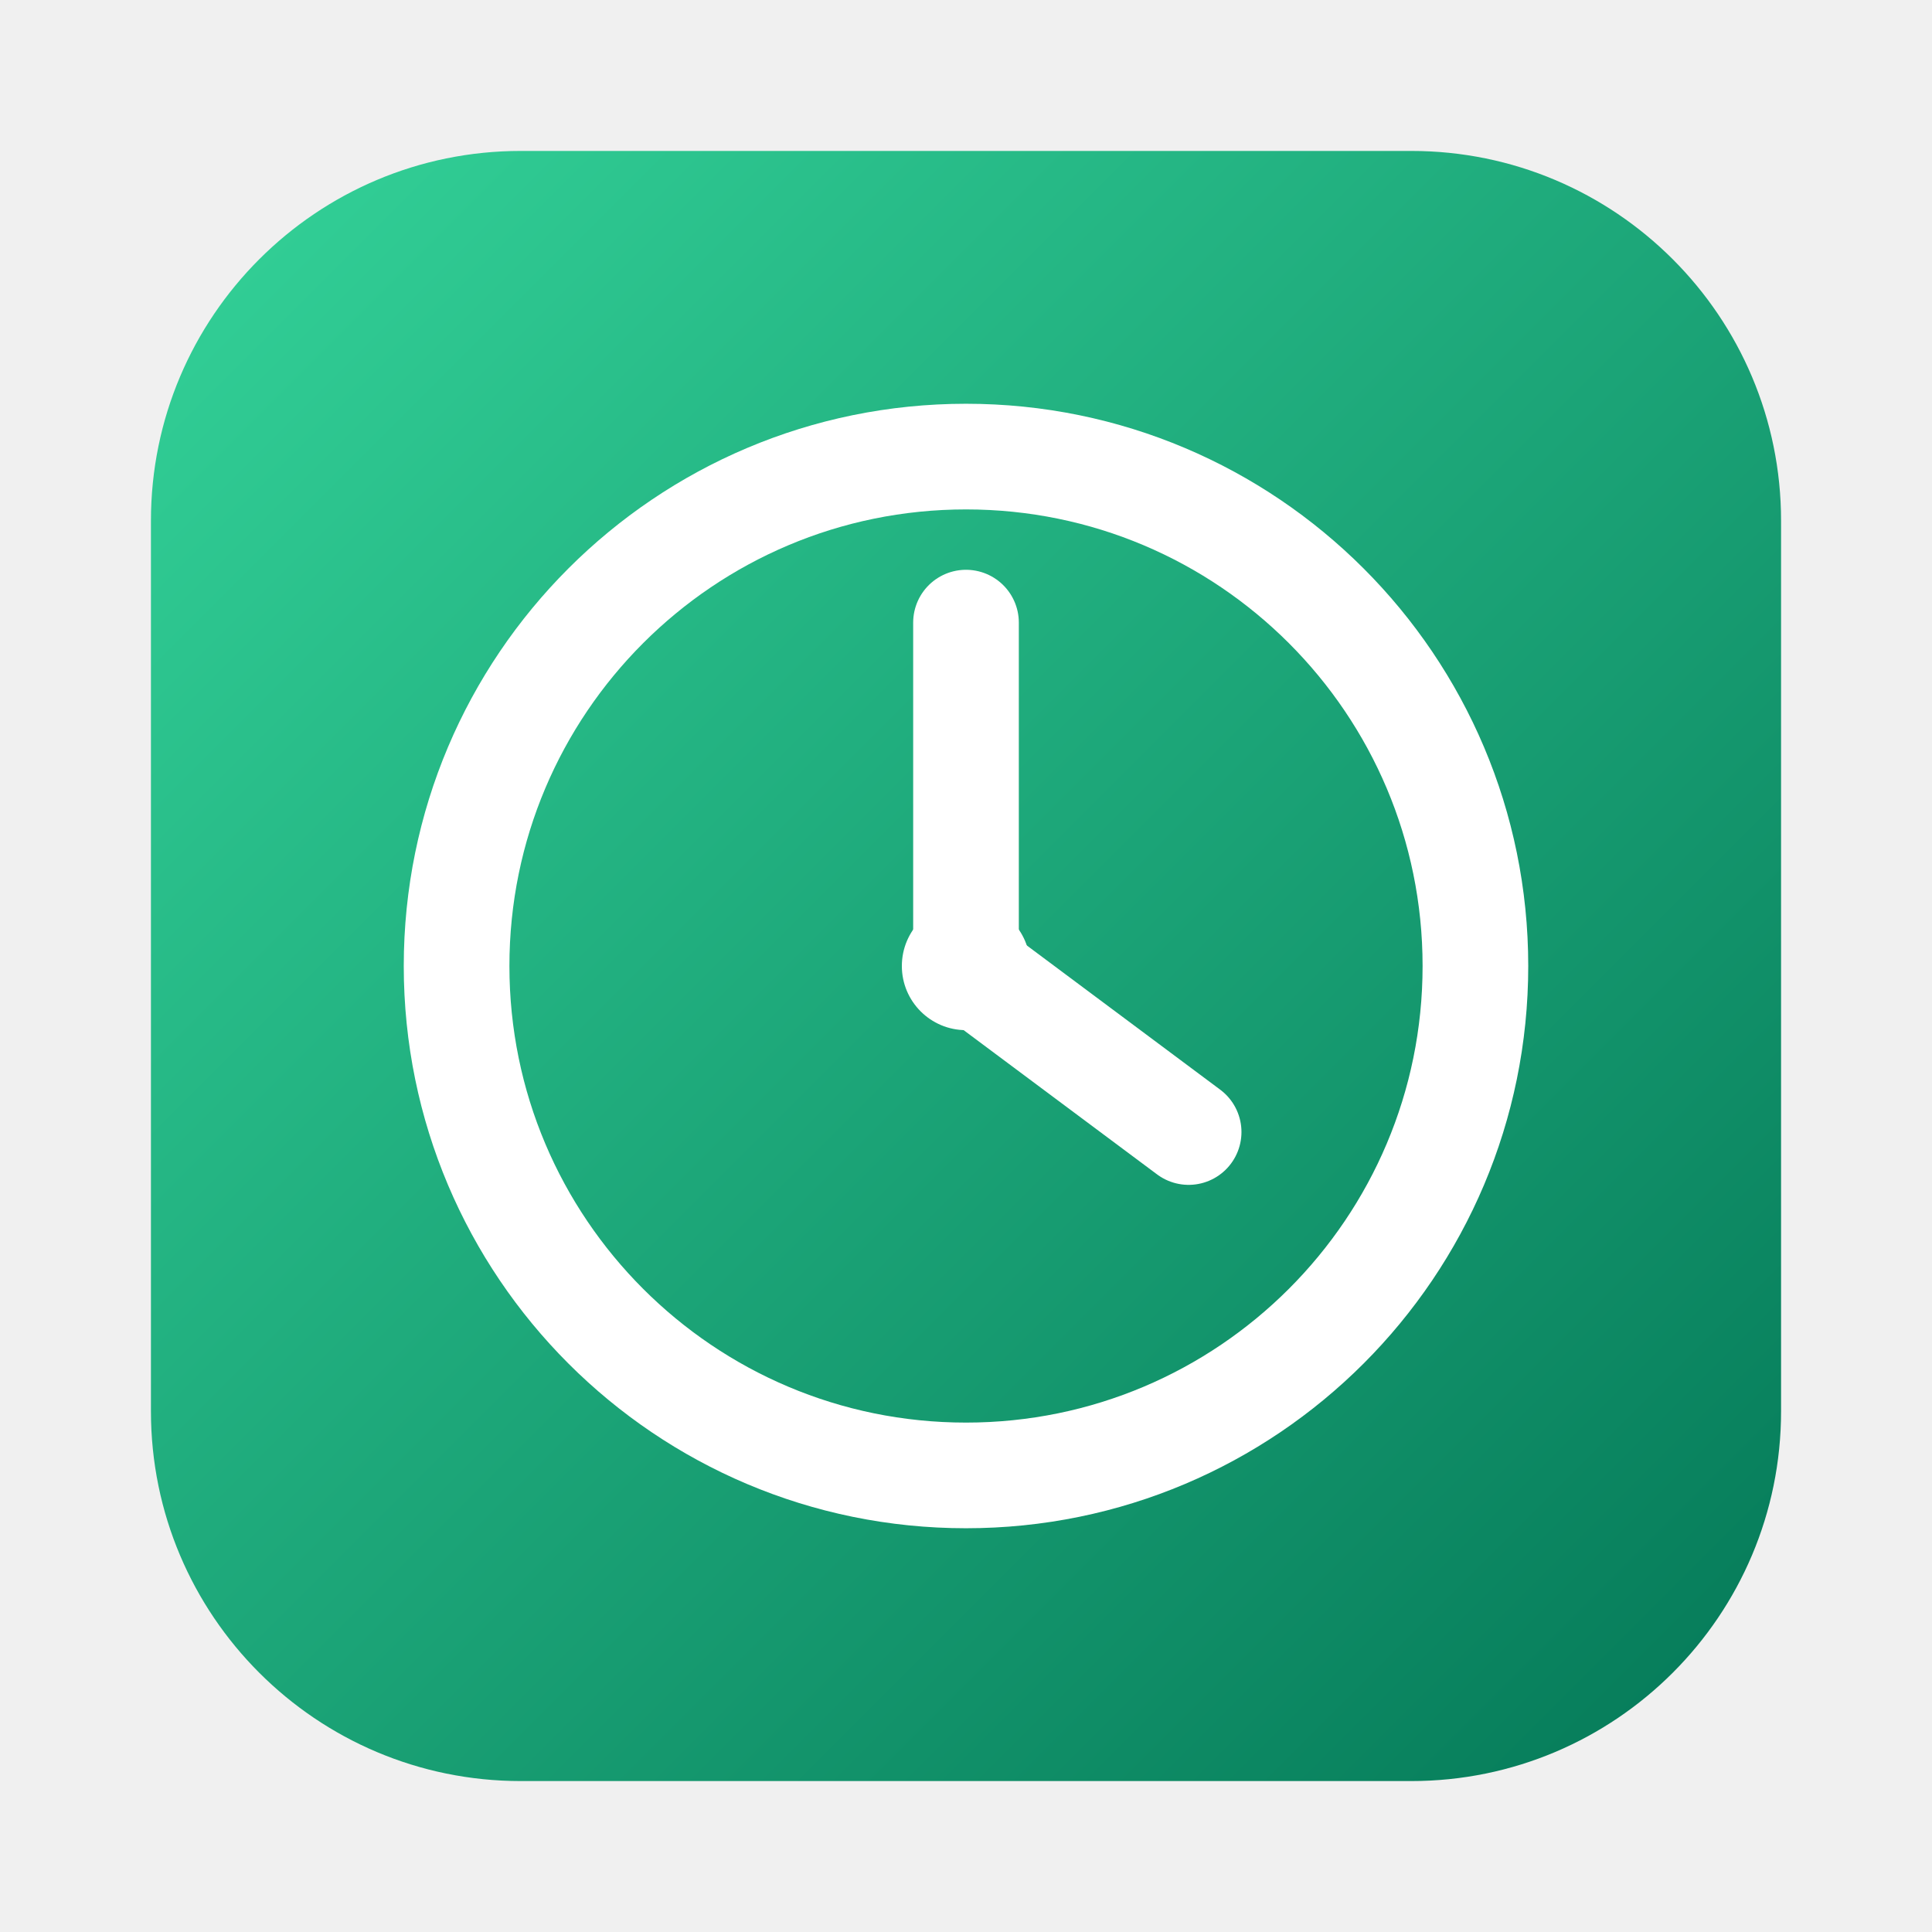
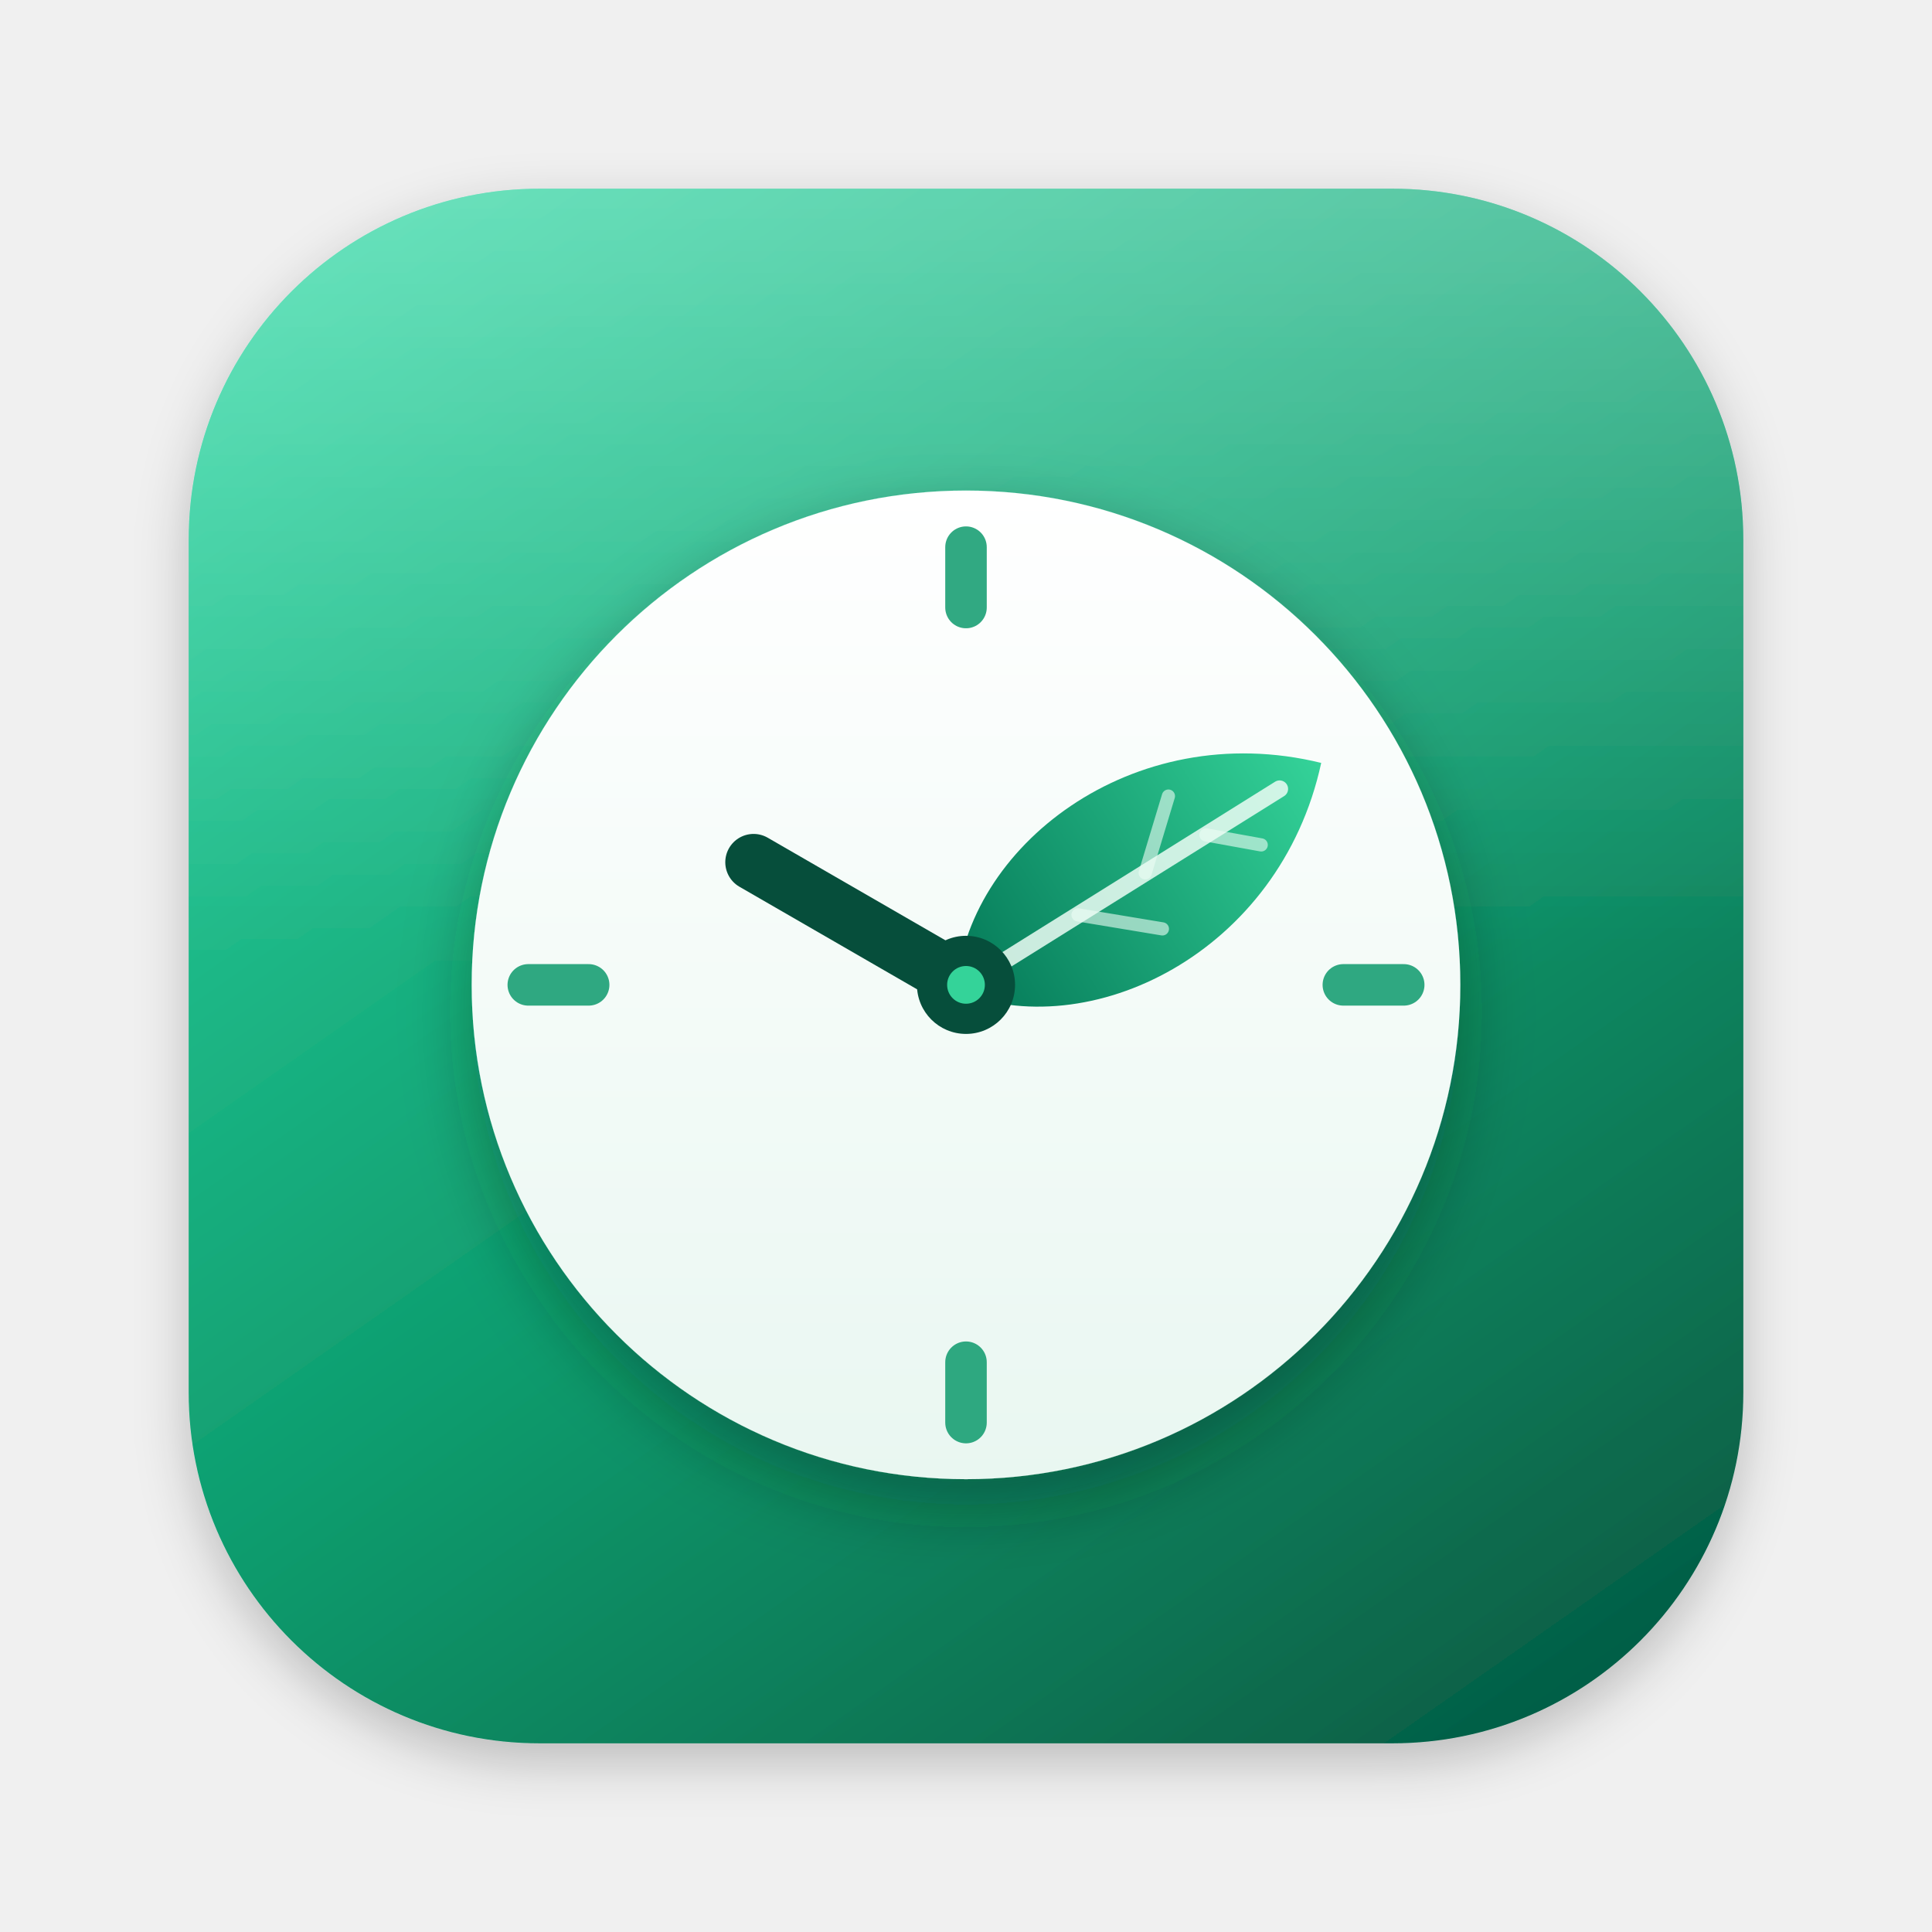
<svg xmlns="http://www.w3.org/2000/svg" width="1024" height="1024" viewBox="0 0 1024 1024">
  <defs>
-     <linearGradient id="g" x1="0" y1="0" x2="1" y2="1">
-       <stop offset="0" stop-color="#34d399" />
-       <stop offset="1" stop-color="#047857" />
+     <linearGradient id="bg" x1="0.15" y1="0" x2="0.85" y2="1">
+       <stop offset="0" stop-color="#2dd4a0" />
+       <stop offset="0.55" stop-color="#0d9a6c" />
+       <stop offset="1" stop-color="#065f46" />
    </linearGradient>
+     <linearGradient id="shine" x1="0" y1="0" x2="0" y2="1">
+       <stop offset="0" stop-color="#ffffff" stop-opacity="0.28" />
+       <stop offset="0.5" stop-color="#ffffff" stop-opacity="0" />
+     </linearGradient>
+     <linearGradient id="face" x1="0" y1="0" x2="0" y2="1">
+       <stop offset="0" stop-color="#ffffff" />
+       <stop offset="1" stop-color="#e9f7f1" />
+     </linearGradient>
+     <linearGradient id="leaf" x1="0" y1="1" x2="0" y2="0">
+       <stop offset="0" stop-color="#047857" />
+       <stop offset="1" stop-color="#34d399" />
+     </linearGradient>
+     <filter id="drop" x="-20%" y="-20%" width="140%" height="140%">
+       <feDropShadow dx="0" dy="14" stdDeviation="18" flood-color="#022c22" flood-opacity="0.35" />
+     </filter>
+     <filter id="body" x="-10%" y="-10%" width="120%" height="125%">
+       <feDropShadow dx="0" dy="10" stdDeviation="14" flood-color="#000000" flood-opacity="0.22" />
+     </filter>
  </defs>
-   <rect x="80" y="80" width="864" height="864" rx="196" fill="url(#g)" />
-   <circle cx="512" cy="512" r="270" fill="none" stroke="#ffffff" stroke-width="56" />
-   <path d="M512 330 V512 L630 600" fill="none" stroke="#ffffff" stroke-width="56" stroke-linecap="round" stroke-linejoin="round" />
-   <circle cx="512" cy="512" r="34" fill="#ffffff" />
+   <g filter="url(#body)">
+     <rect x="100" y="100" width="824" height="824" rx="186" fill="url(#bg)" />
+     <rect x="100" y="100" width="824" height="824" rx="186" fill="url(#shine)" />
+   </g>
+   <circle cx="512" cy="522" r="262" fill="url(#face)" filter="url(#drop)" />
+   <g stroke="#0d9a6c" stroke-width="22" stroke-linecap="round" opacity="0.85">
+     <line x1="512" y1="290" x2="512" y2="322" />
+     <line x1="744" y1="522" x2="712" y2="522" />
+     <line x1="512" y1="754" x2="512" y2="722" />
+     <line x1="280" y1="522" x2="312" y2="522" />
+   </g>
+   <line x1="512" y1="522" x2="512" y2="392" stroke="#064e3b" stroke-width="30" stroke-linecap="round" transform="rotate(-60 512 522)" />
+   <g transform="translate(512 522) rotate(58)">
+     <path d="M0 6 C 62 -38, 74 -150, 0 -222 C -74 -150, -62 -38, 0 6 Z" fill="url(#leaf)" />
+     <path d="M0 -14 L0 -196" stroke="#ecfdf5" stroke-width="9" stroke-linecap="round" opacity="0.85" />
+     <path d="M0 -70 L30 -104 M0 -112 L-28 -144 M0 -150 L20 -172" stroke="#ecfdf5" stroke-width="7" stroke-linecap="round" opacity="0.6" />
+   </g>
+   <circle cx="512" cy="522" r="26" fill="#064e3b" />
+   <circle cx="512" cy="522" r="10" fill="#34d399" />
</svg>
